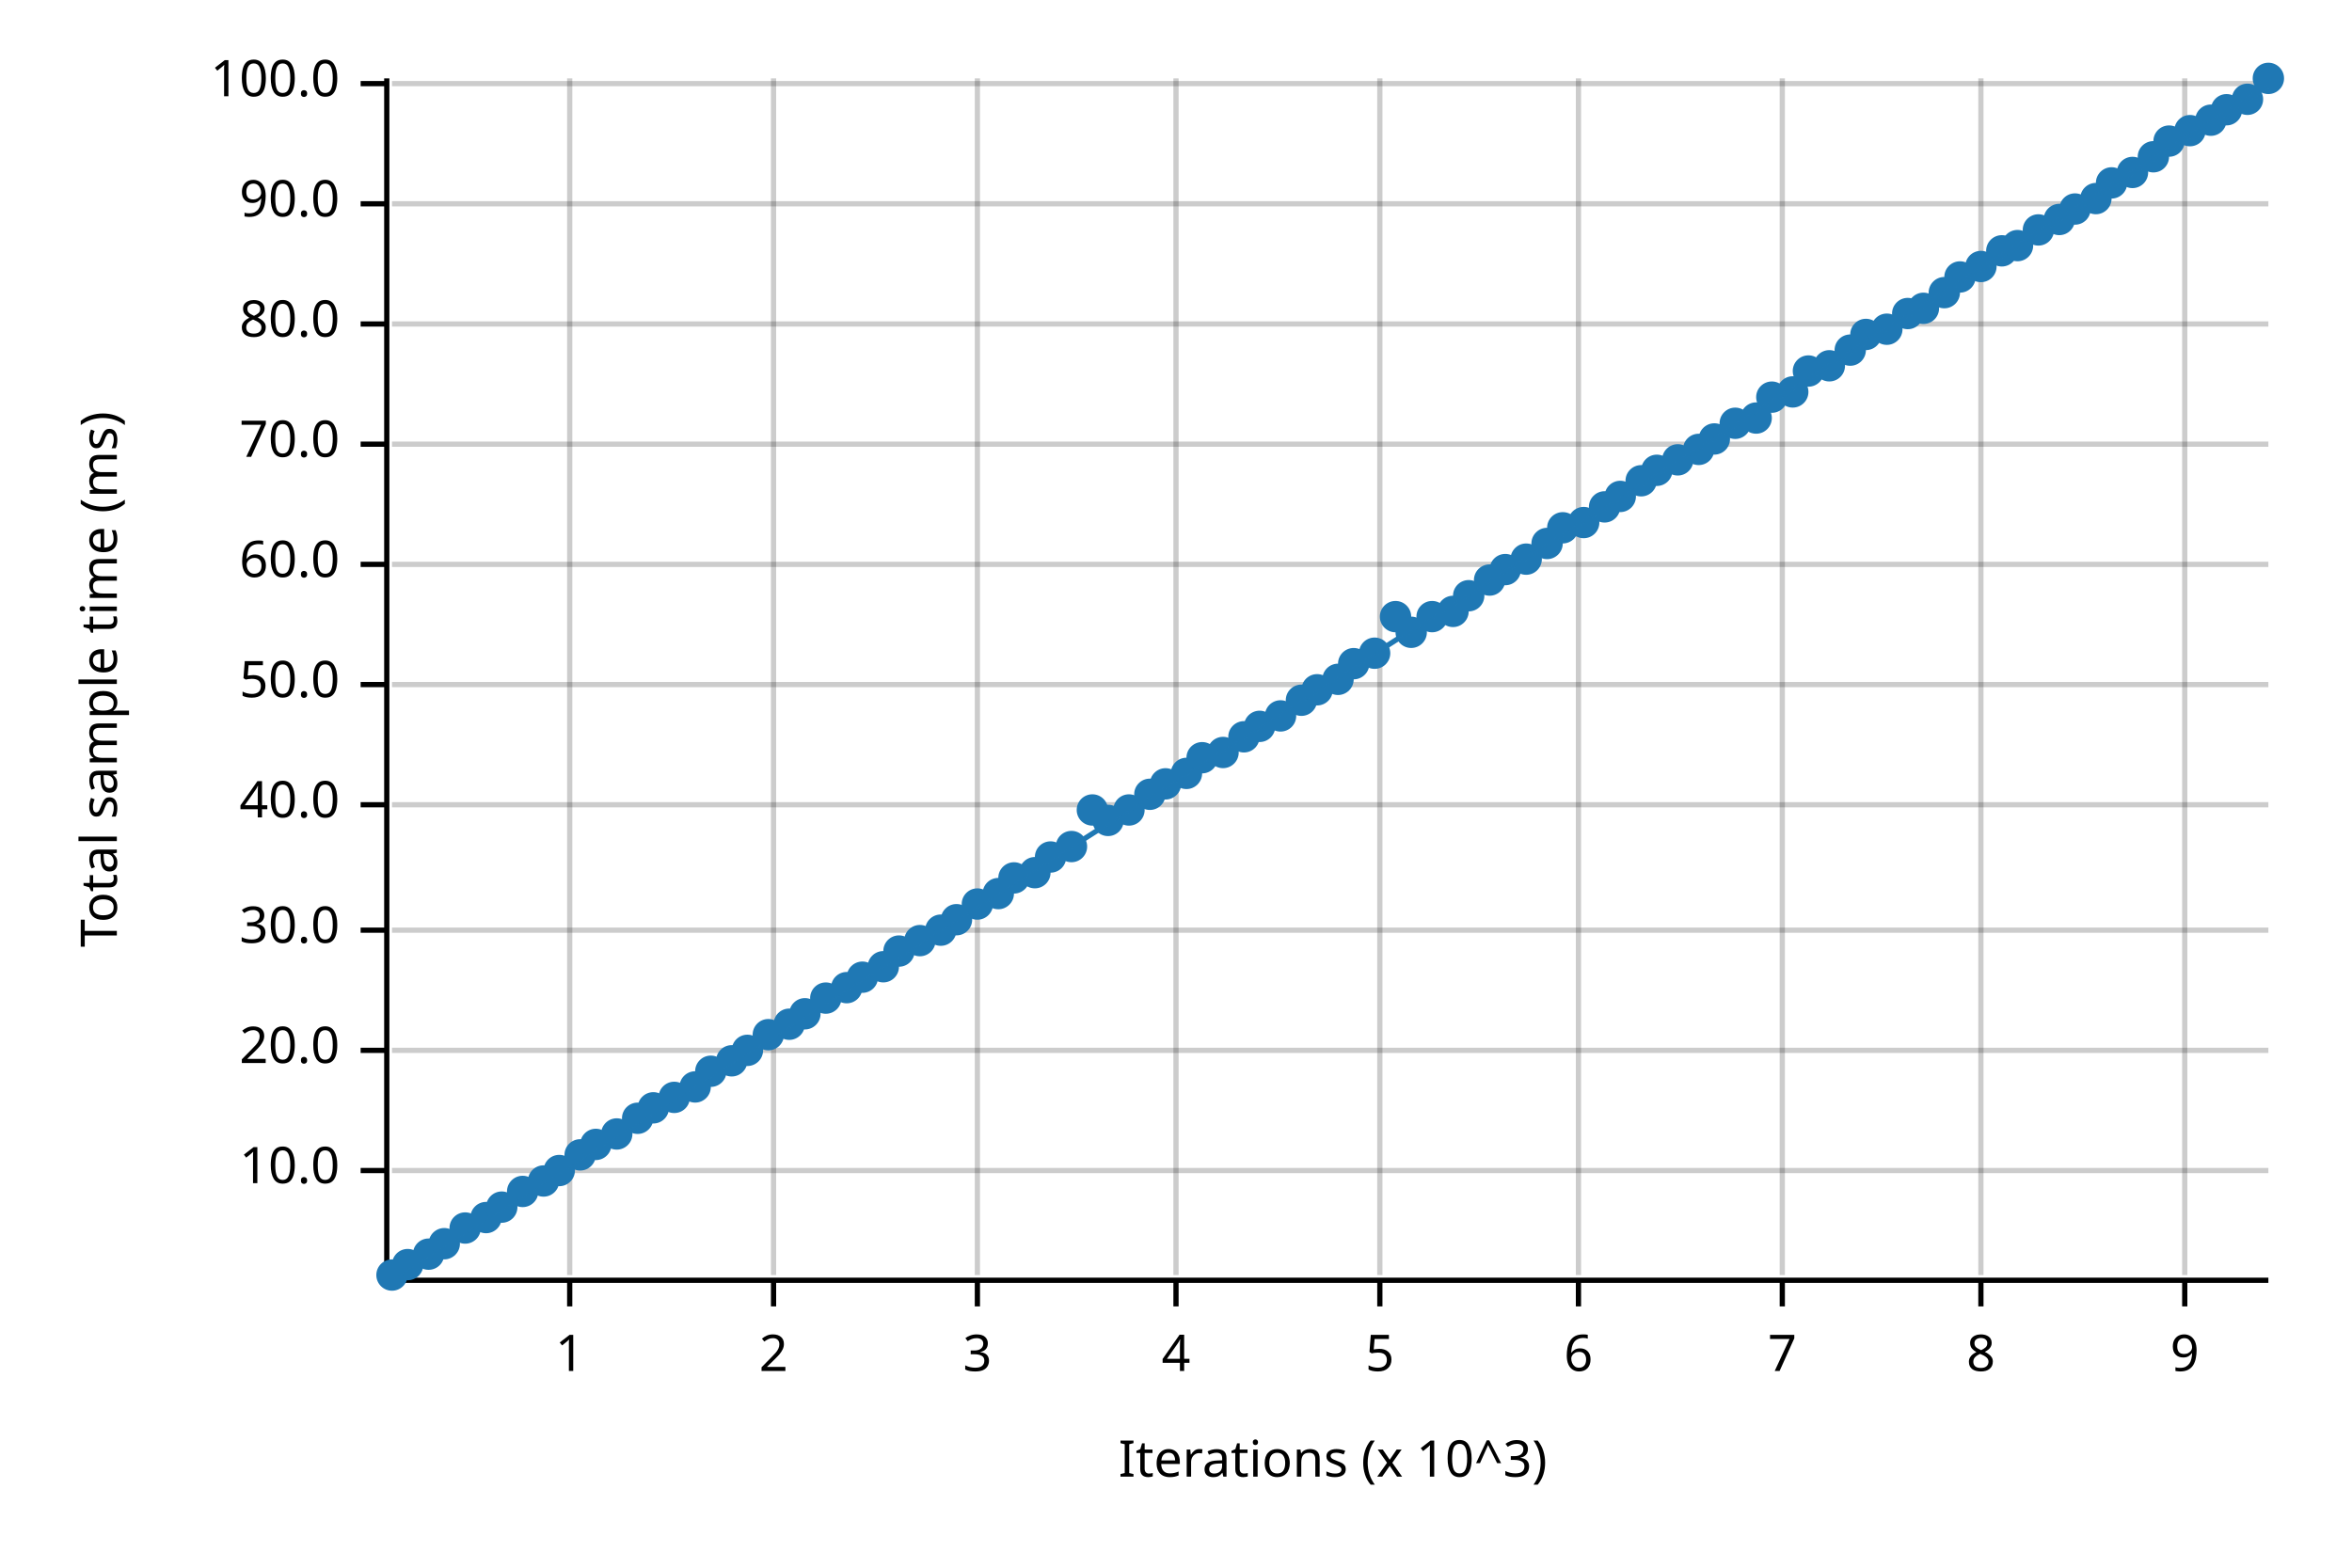
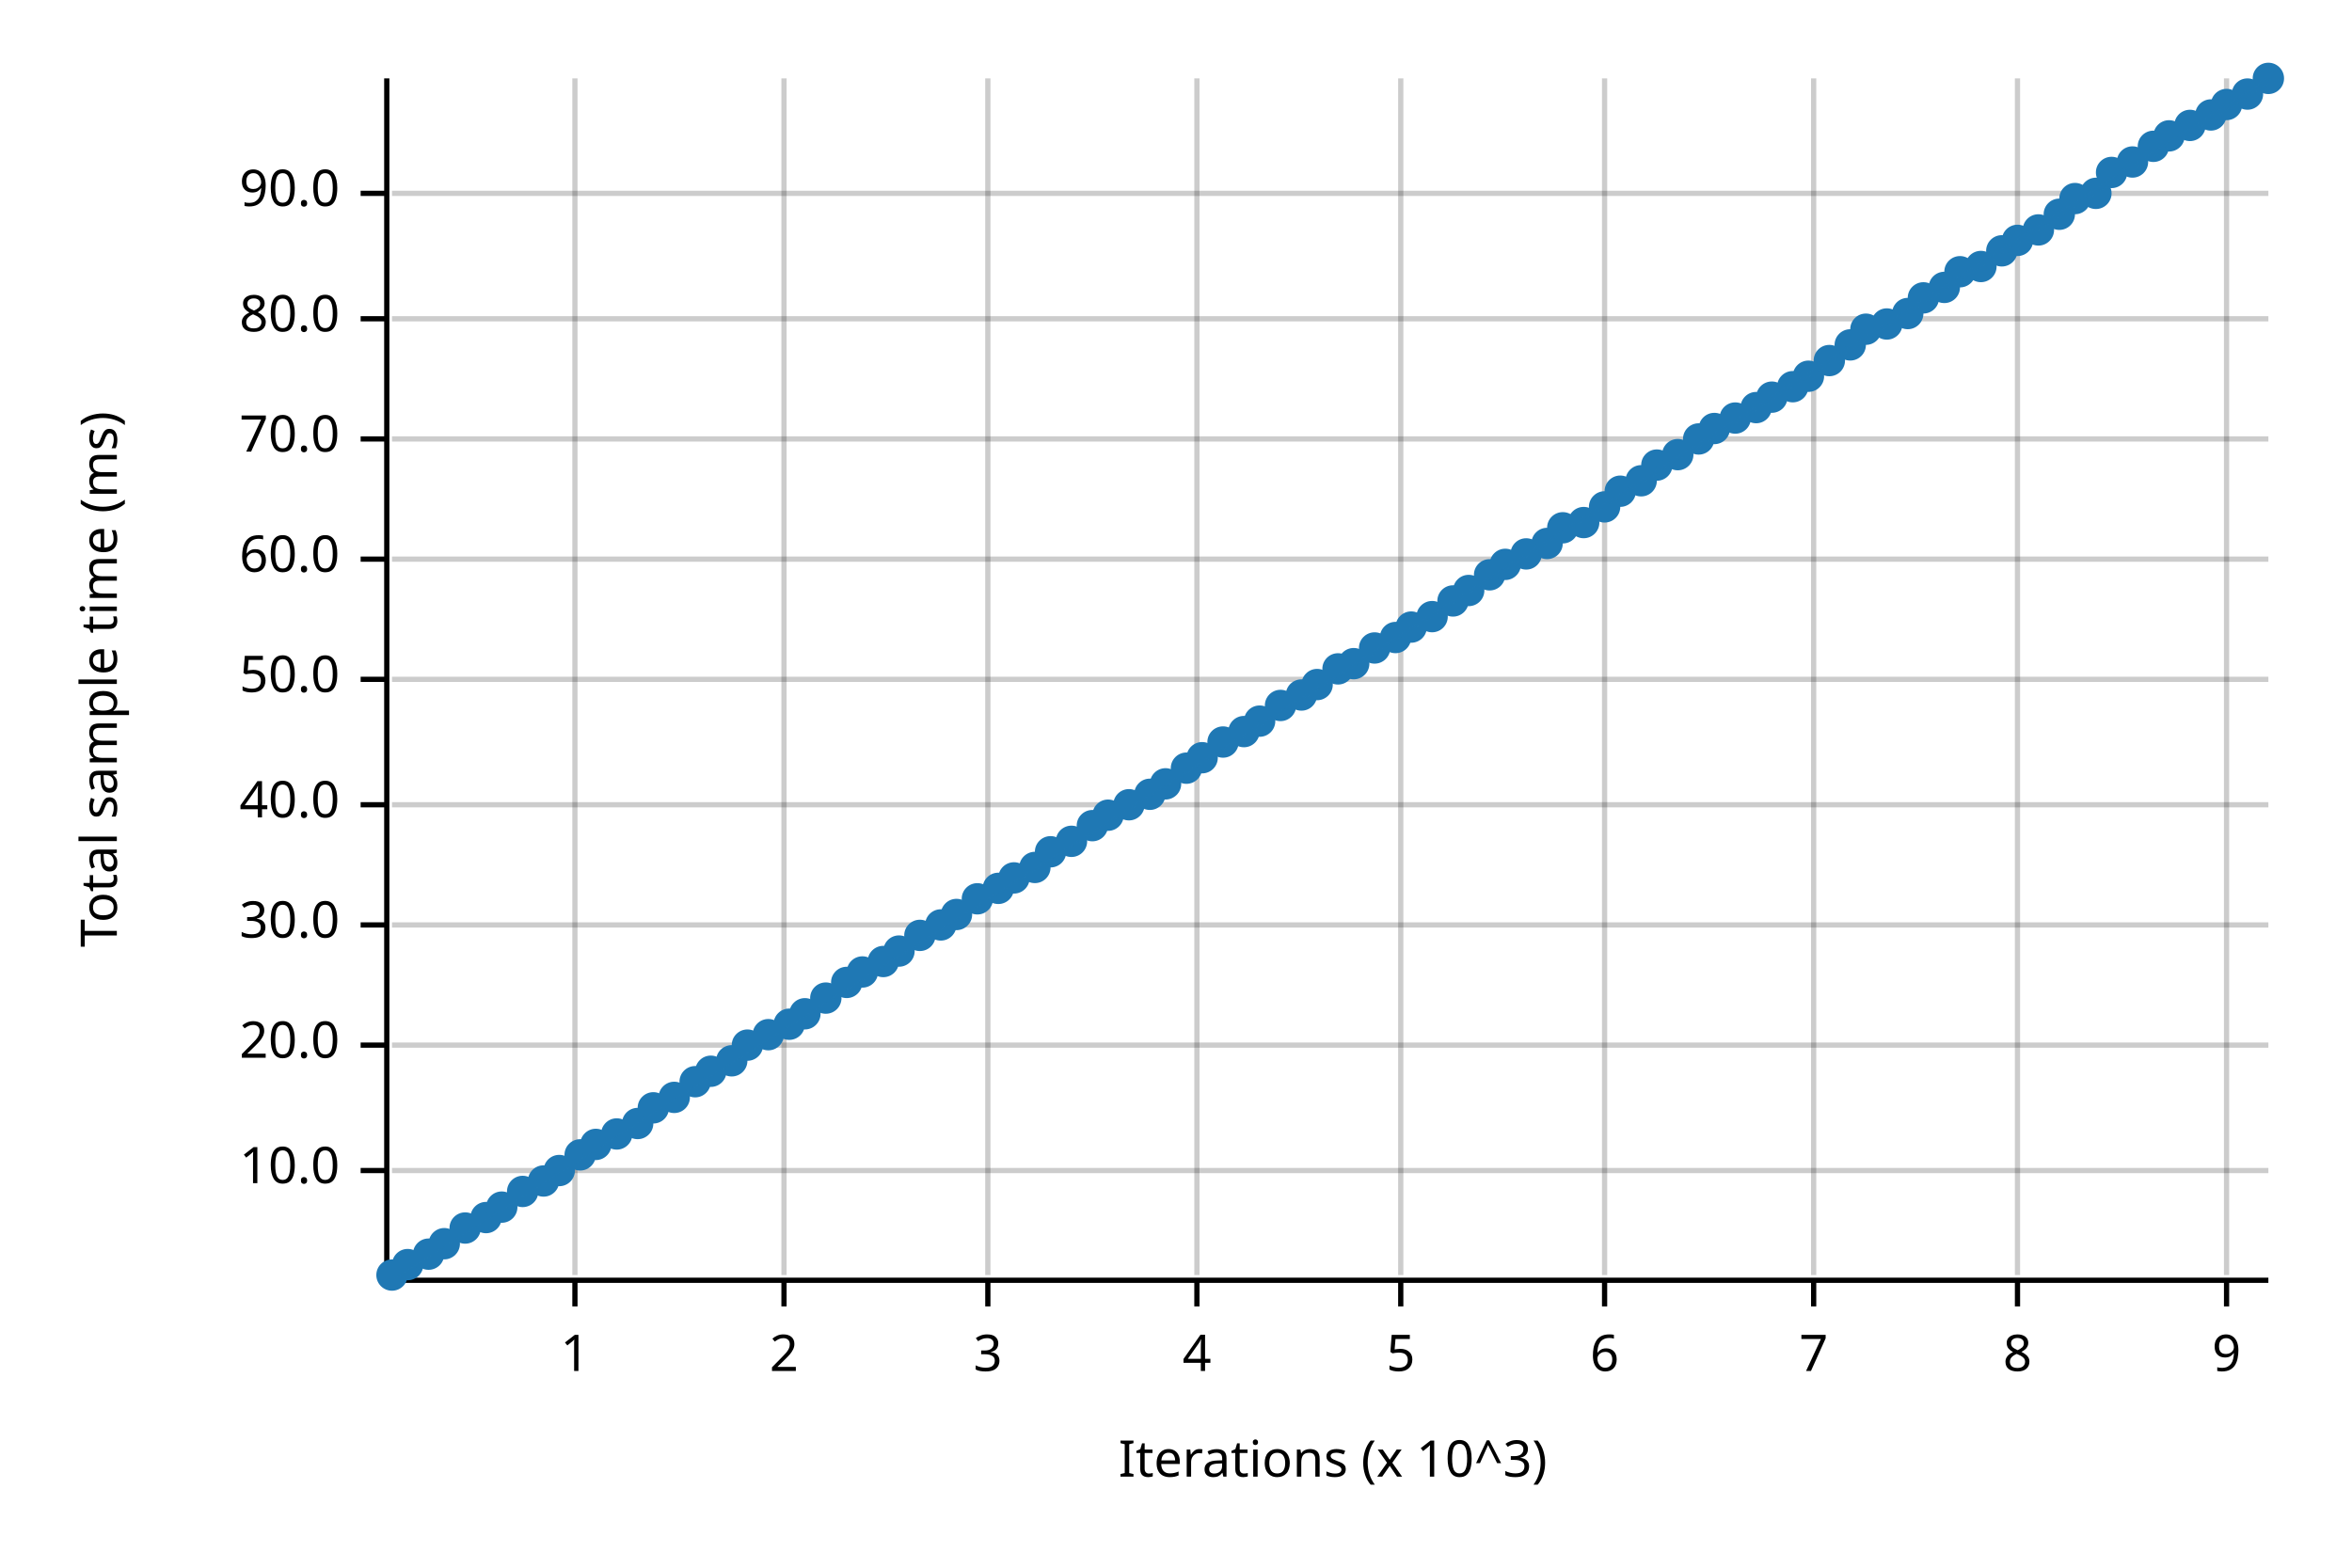
<svg xmlns="http://www.w3.org/2000/svg" width="450" height="300" viewBox="0 0 450 300">
  <text x="15" y="130" dy="0.76em" text-anchor="middle" font-family="sans-serif" font-size="9.677" opacity="1" fill="#000000" transform="rotate(270, 15, 130)">
Total sample time (ms)
</text>
  <text x="255" y="285" dy="-0.5ex" text-anchor="middle" font-family="sans-serif" font-size="9.677" opacity="1" fill="#000000">
Iterations (x 10^3)
</text>
-   <line opacity="0.2" stroke="#000000" stroke-width="1" x1="109" y1="244" x2="109" y2="15" />
-   <line opacity="0.2" stroke="#000000" stroke-width="1" x1="148" y1="244" x2="148" y2="15" />
-   <line opacity="0.2" stroke="#000000" stroke-width="1" x1="187" y1="244" x2="187" y2="15" />
-   <line opacity="0.2" stroke="#000000" stroke-width="1" x1="225" y1="244" x2="225" y2="15" />
-   <line opacity="0.2" stroke="#000000" stroke-width="1" x1="264" y1="244" x2="264" y2="15" />
-   <line opacity="0.2" stroke="#000000" stroke-width="1" x1="302" y1="244" x2="302" y2="15" />
-   <line opacity="0.2" stroke="#000000" stroke-width="1" x1="341" y1="244" x2="341" y2="15" />
-   <line opacity="0.2" stroke="#000000" stroke-width="1" x1="379" y1="244" x2="379" y2="15" />
-   <line opacity="0.2" stroke="#000000" stroke-width="1" x1="418" y1="244" x2="418" y2="15" />
+   <line opacity="0.2" stroke="#000000" stroke-width="1" x1="110" y1="244" x2="110" y2="15" />
+   <line opacity="0.2" stroke="#000000" stroke-width="1" x1="150" y1="244" x2="150" y2="15" />
+   <line opacity="0.2" stroke="#000000" stroke-width="1" x1="189" y1="244" x2="189" y2="15" />
+   <line opacity="0.2" stroke="#000000" stroke-width="1" x1="229" y1="244" x2="229" y2="15" />
+   <line opacity="0.2" stroke="#000000" stroke-width="1" x1="268" y1="244" x2="268" y2="15" />
+   <line opacity="0.2" stroke="#000000" stroke-width="1" x1="307" y1="244" x2="307" y2="15" />
+   <line opacity="0.2" stroke="#000000" stroke-width="1" x1="347" y1="244" x2="347" y2="15" />
+   <line opacity="0.2" stroke="#000000" stroke-width="1" x1="386" y1="244" x2="386" y2="15" />
+   <line opacity="0.2" stroke="#000000" stroke-width="1" x1="426" y1="244" x2="426" y2="15" />
  <line opacity="0.2" stroke="#000000" stroke-width="1" x1="75" y1="224" x2="434" y2="224" />
-   <line opacity="0.2" stroke="#000000" stroke-width="1" x1="75" y1="201" x2="434" y2="201" />
-   <line opacity="0.2" stroke="#000000" stroke-width="1" x1="75" y1="178" x2="434" y2="178" />
+   <line opacity="0.2" stroke="#000000" stroke-width="1" x1="75" y1="200" x2="434" y2="200" />
+   <line opacity="0.2" stroke="#000000" stroke-width="1" x1="75" y1="177" x2="434" y2="177" />
  <line opacity="0.2" stroke="#000000" stroke-width="1" x1="75" y1="154" x2="434" y2="154" />
-   <line opacity="0.2" stroke="#000000" stroke-width="1" x1="75" y1="131" x2="434" y2="131" />
-   <line opacity="0.2" stroke="#000000" stroke-width="1" x1="75" y1="108" x2="434" y2="108" />
-   <line opacity="0.2" stroke="#000000" stroke-width="1" x1="75" y1="85" x2="434" y2="85" />
-   <line opacity="0.2" stroke="#000000" stroke-width="1" x1="75" y1="62" x2="434" y2="62" />
-   <line opacity="0.2" stroke="#000000" stroke-width="1" x1="75" y1="39" x2="434" y2="39" />
-   <line opacity="0.2" stroke="#000000" stroke-width="1" x1="75" y1="16" x2="434" y2="16" />
+   <line opacity="0.2" stroke="#000000" stroke-width="1" x1="75" y1="130" x2="434" y2="130" />
+   <line opacity="0.2" stroke="#000000" stroke-width="1" x1="75" y1="107" x2="434" y2="107" />
+   <line opacity="0.2" stroke="#000000" stroke-width="1" x1="75" y1="84" x2="434" y2="84" />
+   <line opacity="0.2" stroke="#000000" stroke-width="1" x1="75" y1="61" x2="434" y2="61" />
+   <line opacity="0.2" stroke="#000000" stroke-width="1" x1="75" y1="37" x2="434" y2="37" />
  <polyline fill="none" opacity="1" stroke="#000000" stroke-width="1" points="74,15 74,244 " />
  <text x="65" y="224" dy="0.5ex" text-anchor="end" font-family="sans-serif" font-size="9.677" opacity="1" fill="#000000">
10.0
</text>
  <polyline fill="none" opacity="1" stroke="#000000" stroke-width="1" points="69,224 74,224 " />
-   <text x="65" y="201" dy="0.5ex" text-anchor="end" font-family="sans-serif" font-size="9.677" opacity="1" fill="#000000">
+   <text x="65" y="200" dy="0.5ex" text-anchor="end" font-family="sans-serif" font-size="9.677" opacity="1" fill="#000000">
20.0
</text>
-   <polyline fill="none" opacity="1" stroke="#000000" stroke-width="1" points="69,201 74,201 " />
-   <text x="65" y="178" dy="0.5ex" text-anchor="end" font-family="sans-serif" font-size="9.677" opacity="1" fill="#000000">
+   <polyline fill="none" opacity="1" stroke="#000000" stroke-width="1" points="69,200 74,200 " />
+   <text x="65" y="177" dy="0.5ex" text-anchor="end" font-family="sans-serif" font-size="9.677" opacity="1" fill="#000000">
30.0
</text>
-   <polyline fill="none" opacity="1" stroke="#000000" stroke-width="1" points="69,178 74,178 " />
+   <polyline fill="none" opacity="1" stroke="#000000" stroke-width="1" points="69,177 74,177 " />
  <text x="65" y="154" dy="0.5ex" text-anchor="end" font-family="sans-serif" font-size="9.677" opacity="1" fill="#000000">
40.0
</text>
  <polyline fill="none" opacity="1" stroke="#000000" stroke-width="1" points="69,154 74,154 " />
-   <text x="65" y="131" dy="0.5ex" text-anchor="end" font-family="sans-serif" font-size="9.677" opacity="1" fill="#000000">
+   <text x="65" y="130" dy="0.5ex" text-anchor="end" font-family="sans-serif" font-size="9.677" opacity="1" fill="#000000">
50.0
</text>
-   <polyline fill="none" opacity="1" stroke="#000000" stroke-width="1" points="69,131 74,131 " />
-   <text x="65" y="108" dy="0.5ex" text-anchor="end" font-family="sans-serif" font-size="9.677" opacity="1" fill="#000000">
+   <polyline fill="none" opacity="1" stroke="#000000" stroke-width="1" points="69,130 74,130 " />
+   <text x="65" y="107" dy="0.5ex" text-anchor="end" font-family="sans-serif" font-size="9.677" opacity="1" fill="#000000">
60.0
</text>
-   <polyline fill="none" opacity="1" stroke="#000000" stroke-width="1" points="69,108 74,108 " />
-   <text x="65" y="85" dy="0.5ex" text-anchor="end" font-family="sans-serif" font-size="9.677" opacity="1" fill="#000000">
+   <polyline fill="none" opacity="1" stroke="#000000" stroke-width="1" points="69,107 74,107 " />
+   <text x="65" y="84" dy="0.5ex" text-anchor="end" font-family="sans-serif" font-size="9.677" opacity="1" fill="#000000">
70.0
</text>
-   <polyline fill="none" opacity="1" stroke="#000000" stroke-width="1" points="69,85 74,85 " />
-   <text x="65" y="62" dy="0.5ex" text-anchor="end" font-family="sans-serif" font-size="9.677" opacity="1" fill="#000000">
+   <polyline fill="none" opacity="1" stroke="#000000" stroke-width="1" points="69,84 74,84 " />
+   <text x="65" y="61" dy="0.5ex" text-anchor="end" font-family="sans-serif" font-size="9.677" opacity="1" fill="#000000">
80.0
</text>
-   <polyline fill="none" opacity="1" stroke="#000000" stroke-width="1" points="69,62 74,62 " />
-   <text x="65" y="39" dy="0.5ex" text-anchor="end" font-family="sans-serif" font-size="9.677" opacity="1" fill="#000000">
+   <polyline fill="none" opacity="1" stroke="#000000" stroke-width="1" points="69,61 74,61 " />
+   <text x="65" y="37" dy="0.5ex" text-anchor="end" font-family="sans-serif" font-size="9.677" opacity="1" fill="#000000">
90.0
</text>
-   <polyline fill="none" opacity="1" stroke="#000000" stroke-width="1" points="69,39 74,39 " />
-   <text x="65" y="16" dy="0.5ex" text-anchor="end" font-family="sans-serif" font-size="9.677" opacity="1" fill="#000000">
- 100.0
- </text>
-   <polyline fill="none" opacity="1" stroke="#000000" stroke-width="1" points="69,16 74,16 " />
+   <polyline fill="none" opacity="1" stroke="#000000" stroke-width="1" points="69,37 74,37 " />
  <polyline fill="none" opacity="1" stroke="#000000" stroke-width="1" points="75,245 434,245 " />
-   <text x="109" y="255" dy="0.76em" text-anchor="middle" font-family="sans-serif" font-size="9.677" opacity="1" fill="#000000">
+   <text x="110" y="255" dy="0.76em" text-anchor="middle" font-family="sans-serif" font-size="9.677" opacity="1" fill="#000000">
1
</text>
-   <polyline fill="none" opacity="1" stroke="#000000" stroke-width="1" points="109,245 109,250 " />
-   <text x="148" y="255" dy="0.76em" text-anchor="middle" font-family="sans-serif" font-size="9.677" opacity="1" fill="#000000">
+   <polyline fill="none" opacity="1" stroke="#000000" stroke-width="1" points="110,245 110,250 " />
+   <text x="150" y="255" dy="0.76em" text-anchor="middle" font-family="sans-serif" font-size="9.677" opacity="1" fill="#000000">
2
</text>
-   <polyline fill="none" opacity="1" stroke="#000000" stroke-width="1" points="148,245 148,250 " />
-   <text x="187" y="255" dy="0.76em" text-anchor="middle" font-family="sans-serif" font-size="9.677" opacity="1" fill="#000000">
+   <polyline fill="none" opacity="1" stroke="#000000" stroke-width="1" points="150,245 150,250 " />
+   <text x="189" y="255" dy="0.76em" text-anchor="middle" font-family="sans-serif" font-size="9.677" opacity="1" fill="#000000">
3
</text>
-   <polyline fill="none" opacity="1" stroke="#000000" stroke-width="1" points="187,245 187,250 " />
-   <text x="225" y="255" dy="0.76em" text-anchor="middle" font-family="sans-serif" font-size="9.677" opacity="1" fill="#000000">
+   <polyline fill="none" opacity="1" stroke="#000000" stroke-width="1" points="189,245 189,250 " />
+   <text x="229" y="255" dy="0.76em" text-anchor="middle" font-family="sans-serif" font-size="9.677" opacity="1" fill="#000000">
4
</text>
-   <polyline fill="none" opacity="1" stroke="#000000" stroke-width="1" points="225,245 225,250 " />
-   <text x="264" y="255" dy="0.76em" text-anchor="middle" font-family="sans-serif" font-size="9.677" opacity="1" fill="#000000">
+   <polyline fill="none" opacity="1" stroke="#000000" stroke-width="1" points="229,245 229,250 " />
+   <text x="268" y="255" dy="0.76em" text-anchor="middle" font-family="sans-serif" font-size="9.677" opacity="1" fill="#000000">
5
</text>
-   <polyline fill="none" opacity="1" stroke="#000000" stroke-width="1" points="264,245 264,250 " />
-   <text x="302" y="255" dy="0.76em" text-anchor="middle" font-family="sans-serif" font-size="9.677" opacity="1" fill="#000000">
+   <polyline fill="none" opacity="1" stroke="#000000" stroke-width="1" points="268,245 268,250 " />
+   <text x="307" y="255" dy="0.76em" text-anchor="middle" font-family="sans-serif" font-size="9.677" opacity="1" fill="#000000">
6
</text>
-   <polyline fill="none" opacity="1" stroke="#000000" stroke-width="1" points="302,245 302,250 " />
-   <text x="341" y="255" dy="0.76em" text-anchor="middle" font-family="sans-serif" font-size="9.677" opacity="1" fill="#000000">
+   <polyline fill="none" opacity="1" stroke="#000000" stroke-width="1" points="307,245 307,250 " />
+   <text x="347" y="255" dy="0.76em" text-anchor="middle" font-family="sans-serif" font-size="9.677" opacity="1" fill="#000000">
7
</text>
-   <polyline fill="none" opacity="1" stroke="#000000" stroke-width="1" points="341,245 341,250 " />
-   <text x="379" y="255" dy="0.76em" text-anchor="middle" font-family="sans-serif" font-size="9.677" opacity="1" fill="#000000">
+   <polyline fill="none" opacity="1" stroke="#000000" stroke-width="1" points="347,245 347,250 " />
+   <text x="386" y="255" dy="0.76em" text-anchor="middle" font-family="sans-serif" font-size="9.677" opacity="1" fill="#000000">
8
</text>
-   <polyline fill="none" opacity="1" stroke="#000000" stroke-width="1" points="379,245 379,250 " />
-   <text x="418" y="255" dy="0.76em" text-anchor="middle" font-family="sans-serif" font-size="9.677" opacity="1" fill="#000000">
+   <polyline fill="none" opacity="1" stroke="#000000" stroke-width="1" points="386,245 386,250 " />
+   <text x="426" y="255" dy="0.76em" text-anchor="middle" font-family="sans-serif" font-size="9.677" opacity="1" fill="#000000">
9
</text>
-   <polyline fill="none" opacity="1" stroke="#000000" stroke-width="1" points="418,245 418,250 " />
+   <polyline fill="none" opacity="1" stroke="#000000" stroke-width="1" points="426,245 426,250 " />
  <circle cx="75" cy="244" r="3" opacity="1" fill="#1F78B4" stroke="none" stroke-width="1" />
  <circle cx="78" cy="242" r="3" opacity="1" fill="#1F78B4" stroke="none" stroke-width="1" />
  <circle cx="82" cy="240" r="3" opacity="1" fill="#1F78B4" stroke="none" stroke-width="1" />
  <circle cx="85" cy="238" r="3" opacity="1" fill="#1F78B4" stroke="none" stroke-width="1" />
  <circle cx="89" cy="235" r="3" opacity="1" fill="#1F78B4" stroke="none" stroke-width="1" />
  <circle cx="93" cy="233" r="3" opacity="1" fill="#1F78B4" stroke="none" stroke-width="1" />
  <circle cx="96" cy="231" r="3" opacity="1" fill="#1F78B4" stroke="none" stroke-width="1" />
  <circle cx="100" cy="228" r="3" opacity="1" fill="#1F78B4" stroke="none" stroke-width="1" />
  <circle cx="104" cy="226" r="3" opacity="1" fill="#1F78B4" stroke="none" stroke-width="1" />
  <circle cx="107" cy="224" r="3" opacity="1" fill="#1F78B4" stroke="none" stroke-width="1" />
  <circle cx="111" cy="221" r="3" opacity="1" fill="#1F78B4" stroke="none" stroke-width="1" />
  <circle cx="114" cy="219" r="3" opacity="1" fill="#1F78B4" stroke="none" stroke-width="1" />
  <circle cx="118" cy="217" r="3" opacity="1" fill="#1F78B4" stroke="none" stroke-width="1" />
-   <circle cx="122" cy="214" r="3" opacity="1" fill="#1F78B4" stroke="none" stroke-width="1" />
+   <circle cx="122" cy="215" r="3" opacity="1" fill="#1F78B4" stroke="none" stroke-width="1" />
  <circle cx="125" cy="212" r="3" opacity="1" fill="#1F78B4" stroke="none" stroke-width="1" />
  <circle cx="129" cy="210" r="3" opacity="1" fill="#1F78B4" stroke="none" stroke-width="1" />
-   <circle cx="133" cy="208" r="3" opacity="1" fill="#1F78B4" stroke="none" stroke-width="1" />
+   <circle cx="133" cy="207" r="3" opacity="1" fill="#1F78B4" stroke="none" stroke-width="1" />
  <circle cx="136" cy="205" r="3" opacity="1" fill="#1F78B4" stroke="none" stroke-width="1" />
  <circle cx="140" cy="203" r="3" opacity="1" fill="#1F78B4" stroke="none" stroke-width="1" />
-   <circle cx="143" cy="201" r="3" opacity="1" fill="#1F78B4" stroke="none" stroke-width="1" />
+   <circle cx="143" cy="200" r="3" opacity="1" fill="#1F78B4" stroke="none" stroke-width="1" />
  <circle cx="147" cy="198" r="3" opacity="1" fill="#1F78B4" stroke="none" stroke-width="1" />
  <circle cx="151" cy="196" r="3" opacity="1" fill="#1F78B4" stroke="none" stroke-width="1" />
  <circle cx="154" cy="194" r="3" opacity="1" fill="#1F78B4" stroke="none" stroke-width="1" />
  <circle cx="158" cy="191" r="3" opacity="1" fill="#1F78B4" stroke="none" stroke-width="1" />
-   <circle cx="162" cy="189" r="3" opacity="1" fill="#1F78B4" stroke="none" stroke-width="1" />
-   <circle cx="165" cy="187" r="3" opacity="1" fill="#1F78B4" stroke="none" stroke-width="1" />
-   <circle cx="169" cy="185" r="3" opacity="1" fill="#1F78B4" stroke="none" stroke-width="1" />
+   <circle cx="162" cy="188" r="3" opacity="1" fill="#1F78B4" stroke="none" stroke-width="1" />
+   <circle cx="165" cy="186" r="3" opacity="1" fill="#1F78B4" stroke="none" stroke-width="1" />
+   <circle cx="169" cy="184" r="3" opacity="1" fill="#1F78B4" stroke="none" stroke-width="1" />
  <circle cx="172" cy="182" r="3" opacity="1" fill="#1F78B4" stroke="none" stroke-width="1" />
-   <circle cx="176" cy="180" r="3" opacity="1" fill="#1F78B4" stroke="none" stroke-width="1" />
-   <circle cx="180" cy="178" r="3" opacity="1" fill="#1F78B4" stroke="none" stroke-width="1" />
-   <circle cx="183" cy="176" r="3" opacity="1" fill="#1F78B4" stroke="none" stroke-width="1" />
-   <circle cx="187" cy="173" r="3" opacity="1" fill="#1F78B4" stroke="none" stroke-width="1" />
-   <circle cx="191" cy="171" r="3" opacity="1" fill="#1F78B4" stroke="none" stroke-width="1" />
+   <circle cx="176" cy="179" r="3" opacity="1" fill="#1F78B4" stroke="none" stroke-width="1" />
+   <circle cx="180" cy="177" r="3" opacity="1" fill="#1F78B4" stroke="none" stroke-width="1" />
+   <circle cx="183" cy="175" r="3" opacity="1" fill="#1F78B4" stroke="none" stroke-width="1" />
+   <circle cx="187" cy="172" r="3" opacity="1" fill="#1F78B4" stroke="none" stroke-width="1" />
+   <circle cx="191" cy="170" r="3" opacity="1" fill="#1F78B4" stroke="none" stroke-width="1" />
  <circle cx="194" cy="168" r="3" opacity="1" fill="#1F78B4" stroke="none" stroke-width="1" />
-   <circle cx="198" cy="167" r="3" opacity="1" fill="#1F78B4" stroke="none" stroke-width="1" />
-   <circle cx="201" cy="164" r="3" opacity="1" fill="#1F78B4" stroke="none" stroke-width="1" />
-   <circle cx="205" cy="162" r="3" opacity="1" fill="#1F78B4" stroke="none" stroke-width="1" />
-   <circle cx="209" cy="155" r="3" opacity="1" fill="#1F78B4" stroke="none" stroke-width="1" />
-   <circle cx="212" cy="157" r="3" opacity="1" fill="#1F78B4" stroke="none" stroke-width="1" />
-   <circle cx="216" cy="155" r="3" opacity="1" fill="#1F78B4" stroke="none" stroke-width="1" />
+   <circle cx="198" cy="166" r="3" opacity="1" fill="#1F78B4" stroke="none" stroke-width="1" />
+   <circle cx="201" cy="163" r="3" opacity="1" fill="#1F78B4" stroke="none" stroke-width="1" />
+   <circle cx="205" cy="161" r="3" opacity="1" fill="#1F78B4" stroke="none" stroke-width="1" />
+   <circle cx="209" cy="158" r="3" opacity="1" fill="#1F78B4" stroke="none" stroke-width="1" />
+   <circle cx="212" cy="156" r="3" opacity="1" fill="#1F78B4" stroke="none" stroke-width="1" />
+   <circle cx="216" cy="154" r="3" opacity="1" fill="#1F78B4" stroke="none" stroke-width="1" />
  <circle cx="220" cy="152" r="3" opacity="1" fill="#1F78B4" stroke="none" stroke-width="1" />
  <circle cx="223" cy="150" r="3" opacity="1" fill="#1F78B4" stroke="none" stroke-width="1" />
-   <circle cx="227" cy="148" r="3" opacity="1" fill="#1F78B4" stroke="none" stroke-width="1" />
+   <circle cx="227" cy="147" r="3" opacity="1" fill="#1F78B4" stroke="none" stroke-width="1" />
  <circle cx="230" cy="145" r="3" opacity="1" fill="#1F78B4" stroke="none" stroke-width="1" />
-   <circle cx="234" cy="144" r="3" opacity="1" fill="#1F78B4" stroke="none" stroke-width="1" />
-   <circle cx="238" cy="141" r="3" opacity="1" fill="#1F78B4" stroke="none" stroke-width="1" />
-   <circle cx="241" cy="139" r="3" opacity="1" fill="#1F78B4" stroke="none" stroke-width="1" />
-   <circle cx="245" cy="137" r="3" opacity="1" fill="#1F78B4" stroke="none" stroke-width="1" />
-   <circle cx="249" cy="134" r="3" opacity="1" fill="#1F78B4" stroke="none" stroke-width="1" />
-   <circle cx="252" cy="132" r="3" opacity="1" fill="#1F78B4" stroke="none" stroke-width="1" />
-   <circle cx="256" cy="130" r="3" opacity="1" fill="#1F78B4" stroke="none" stroke-width="1" />
+   <circle cx="234" cy="142" r="3" opacity="1" fill="#1F78B4" stroke="none" stroke-width="1" />
+   <circle cx="238" cy="140" r="3" opacity="1" fill="#1F78B4" stroke="none" stroke-width="1" />
+   <circle cx="241" cy="138" r="3" opacity="1" fill="#1F78B4" stroke="none" stroke-width="1" />
+   <circle cx="245" cy="135" r="3" opacity="1" fill="#1F78B4" stroke="none" stroke-width="1" />
+   <circle cx="249" cy="133" r="3" opacity="1" fill="#1F78B4" stroke="none" stroke-width="1" />
+   <circle cx="252" cy="131" r="3" opacity="1" fill="#1F78B4" stroke="none" stroke-width="1" />
+   <circle cx="256" cy="128" r="3" opacity="1" fill="#1F78B4" stroke="none" stroke-width="1" />
  <circle cx="259" cy="127" r="3" opacity="1" fill="#1F78B4" stroke="none" stroke-width="1" />
-   <circle cx="263" cy="125" r="3" opacity="1" fill="#1F78B4" stroke="none" stroke-width="1" />
-   <circle cx="267" cy="118" r="3" opacity="1" fill="#1F78B4" stroke="none" stroke-width="1" />
-   <circle cx="270" cy="121" r="3" opacity="1" fill="#1F78B4" stroke="none" stroke-width="1" />
+   <circle cx="263" cy="124" r="3" opacity="1" fill="#1F78B4" stroke="none" stroke-width="1" />
+   <circle cx="267" cy="122" r="3" opacity="1" fill="#1F78B4" stroke="none" stroke-width="1" />
+   <circle cx="270" cy="120" r="3" opacity="1" fill="#1F78B4" stroke="none" stroke-width="1" />
  <circle cx="274" cy="118" r="3" opacity="1" fill="#1F78B4" stroke="none" stroke-width="1" />
-   <circle cx="278" cy="117" r="3" opacity="1" fill="#1F78B4" stroke="none" stroke-width="1" />
-   <circle cx="281" cy="114" r="3" opacity="1" fill="#1F78B4" stroke="none" stroke-width="1" />
-   <circle cx="285" cy="111" r="3" opacity="1" fill="#1F78B4" stroke="none" stroke-width="1" />
-   <circle cx="288" cy="109" r="3" opacity="1" fill="#1F78B4" stroke="none" stroke-width="1" />
-   <circle cx="292" cy="107" r="3" opacity="1" fill="#1F78B4" stroke="none" stroke-width="1" />
+   <circle cx="278" cy="115" r="3" opacity="1" fill="#1F78B4" stroke="none" stroke-width="1" />
+   <circle cx="281" cy="113" r="3" opacity="1" fill="#1F78B4" stroke="none" stroke-width="1" />
+   <circle cx="285" cy="110" r="3" opacity="1" fill="#1F78B4" stroke="none" stroke-width="1" />
+   <circle cx="288" cy="108" r="3" opacity="1" fill="#1F78B4" stroke="none" stroke-width="1" />
+   <circle cx="292" cy="106" r="3" opacity="1" fill="#1F78B4" stroke="none" stroke-width="1" />
  <circle cx="296" cy="104" r="3" opacity="1" fill="#1F78B4" stroke="none" stroke-width="1" />
  <circle cx="299" cy="101" r="3" opacity="1" fill="#1F78B4" stroke="none" stroke-width="1" />
  <circle cx="303" cy="100" r="3" opacity="1" fill="#1F78B4" stroke="none" stroke-width="1" />
  <circle cx="307" cy="97" r="3" opacity="1" fill="#1F78B4" stroke="none" stroke-width="1" />
-   <circle cx="310" cy="95" r="3" opacity="1" fill="#1F78B4" stroke="none" stroke-width="1" />
+   <circle cx="310" cy="94" r="3" opacity="1" fill="#1F78B4" stroke="none" stroke-width="1" />
  <circle cx="314" cy="92" r="3" opacity="1" fill="#1F78B4" stroke="none" stroke-width="1" />
-   <circle cx="317" cy="90" r="3" opacity="1" fill="#1F78B4" stroke="none" stroke-width="1" />
-   <circle cx="321" cy="88" r="3" opacity="1" fill="#1F78B4" stroke="none" stroke-width="1" />
-   <circle cx="325" cy="86" r="3" opacity="1" fill="#1F78B4" stroke="none" stroke-width="1" />
-   <circle cx="328" cy="84" r="3" opacity="1" fill="#1F78B4" stroke="none" stroke-width="1" />
-   <circle cx="332" cy="81" r="3" opacity="1" fill="#1F78B4" stroke="none" stroke-width="1" />
-   <circle cx="336" cy="80" r="3" opacity="1" fill="#1F78B4" stroke="none" stroke-width="1" />
+   <circle cx="317" cy="89" r="3" opacity="1" fill="#1F78B4" stroke="none" stroke-width="1" />
+   <circle cx="321" cy="87" r="3" opacity="1" fill="#1F78B4" stroke="none" stroke-width="1" />
+   <circle cx="325" cy="84" r="3" opacity="1" fill="#1F78B4" stroke="none" stroke-width="1" />
+   <circle cx="328" cy="82" r="3" opacity="1" fill="#1F78B4" stroke="none" stroke-width="1" />
+   <circle cx="332" cy="80" r="3" opacity="1" fill="#1F78B4" stroke="none" stroke-width="1" />
+   <circle cx="336" cy="78" r="3" opacity="1" fill="#1F78B4" stroke="none" stroke-width="1" />
  <circle cx="339" cy="76" r="3" opacity="1" fill="#1F78B4" stroke="none" stroke-width="1" />
-   <circle cx="343" cy="75" r="3" opacity="1" fill="#1F78B4" stroke="none" stroke-width="1" />
-   <circle cx="346" cy="71" r="3" opacity="1" fill="#1F78B4" stroke="none" stroke-width="1" />
-   <circle cx="350" cy="70" r="3" opacity="1" fill="#1F78B4" stroke="none" stroke-width="1" />
-   <circle cx="354" cy="67" r="3" opacity="1" fill="#1F78B4" stroke="none" stroke-width="1" />
-   <circle cx="357" cy="64" r="3" opacity="1" fill="#1F78B4" stroke="none" stroke-width="1" />
-   <circle cx="361" cy="63" r="3" opacity="1" fill="#1F78B4" stroke="none" stroke-width="1" />
+   <circle cx="343" cy="74" r="3" opacity="1" fill="#1F78B4" stroke="none" stroke-width="1" />
+   <circle cx="346" cy="72" r="3" opacity="1" fill="#1F78B4" stroke="none" stroke-width="1" />
+   <circle cx="350" cy="69" r="3" opacity="1" fill="#1F78B4" stroke="none" stroke-width="1" />
+   <circle cx="354" cy="66" r="3" opacity="1" fill="#1F78B4" stroke="none" stroke-width="1" />
+   <circle cx="357" cy="63" r="3" opacity="1" fill="#1F78B4" stroke="none" stroke-width="1" />
+   <circle cx="361" cy="62" r="3" opacity="1" fill="#1F78B4" stroke="none" stroke-width="1" />
  <circle cx="365" cy="60" r="3" opacity="1" fill="#1F78B4" stroke="none" stroke-width="1" />
-   <circle cx="368" cy="59" r="3" opacity="1" fill="#1F78B4" stroke="none" stroke-width="1" />
-   <circle cx="372" cy="56" r="3" opacity="1" fill="#1F78B4" stroke="none" stroke-width="1" />
-   <circle cx="375" cy="53" r="3" opacity="1" fill="#1F78B4" stroke="none" stroke-width="1" />
+   <circle cx="368" cy="57" r="3" opacity="1" fill="#1F78B4" stroke="none" stroke-width="1" />
+   <circle cx="372" cy="55" r="3" opacity="1" fill="#1F78B4" stroke="none" stroke-width="1" />
+   <circle cx="375" cy="52" r="3" opacity="1" fill="#1F78B4" stroke="none" stroke-width="1" />
  <circle cx="379" cy="51" r="3" opacity="1" fill="#1F78B4" stroke="none" stroke-width="1" />
  <circle cx="383" cy="48" r="3" opacity="1" fill="#1F78B4" stroke="none" stroke-width="1" />
-   <circle cx="386" cy="47" r="3" opacity="1" fill="#1F78B4" stroke="none" stroke-width="1" />
+   <circle cx="386" cy="46" r="3" opacity="1" fill="#1F78B4" stroke="none" stroke-width="1" />
  <circle cx="390" cy="44" r="3" opacity="1" fill="#1F78B4" stroke="none" stroke-width="1" />
-   <circle cx="394" cy="42" r="3" opacity="1" fill="#1F78B4" stroke="none" stroke-width="1" />
-   <circle cx="397" cy="40" r="3" opacity="1" fill="#1F78B4" stroke="none" stroke-width="1" />
-   <circle cx="401" cy="38" r="3" opacity="1" fill="#1F78B4" stroke="none" stroke-width="1" />
-   <circle cx="404" cy="35" r="3" opacity="1" fill="#1F78B4" stroke="none" stroke-width="1" />
-   <circle cx="408" cy="33" r="3" opacity="1" fill="#1F78B4" stroke="none" stroke-width="1" />
-   <circle cx="412" cy="30" r="3" opacity="1" fill="#1F78B4" stroke="none" stroke-width="1" />
-   <circle cx="415" cy="27" r="3" opacity="1" fill="#1F78B4" stroke="none" stroke-width="1" />
-   <circle cx="419" cy="25" r="3" opacity="1" fill="#1F78B4" stroke="none" stroke-width="1" />
-   <circle cx="423" cy="23" r="3" opacity="1" fill="#1F78B4" stroke="none" stroke-width="1" />
-   <circle cx="426" cy="21" r="3" opacity="1" fill="#1F78B4" stroke="none" stroke-width="1" />
-   <circle cx="430" cy="19" r="3" opacity="1" fill="#1F78B4" stroke="none" stroke-width="1" />
+   <circle cx="394" cy="41" r="3" opacity="1" fill="#1F78B4" stroke="none" stroke-width="1" />
+   <circle cx="397" cy="38" r="3" opacity="1" fill="#1F78B4" stroke="none" stroke-width="1" />
+   <circle cx="401" cy="37" r="3" opacity="1" fill="#1F78B4" stroke="none" stroke-width="1" />
+   <circle cx="404" cy="33" r="3" opacity="1" fill="#1F78B4" stroke="none" stroke-width="1" />
+   <circle cx="408" cy="31" r="3" opacity="1" fill="#1F78B4" stroke="none" stroke-width="1" />
+   <circle cx="412" cy="28" r="3" opacity="1" fill="#1F78B4" stroke="none" stroke-width="1" />
+   <circle cx="415" cy="26" r="3" opacity="1" fill="#1F78B4" stroke="none" stroke-width="1" />
+   <circle cx="419" cy="24" r="3" opacity="1" fill="#1F78B4" stroke="none" stroke-width="1" />
+   <circle cx="423" cy="22" r="3" opacity="1" fill="#1F78B4" stroke="none" stroke-width="1" />
+   <circle cx="426" cy="20" r="3" opacity="1" fill="#1F78B4" stroke="none" stroke-width="1" />
+   <circle cx="430" cy="18" r="3" opacity="1" fill="#1F78B4" stroke="none" stroke-width="1" />
  <circle cx="434" cy="15" r="3" opacity="1" fill="#1F78B4" stroke="none" stroke-width="1" />
-   <polyline fill="none" opacity="1" stroke="#1F78B4" stroke-width="1" points="75,245 434,16 " />
-   <polygon opacity="0.25" fill="#1F78B4" points="75,245 434,17 434,16 " />
+   <polyline fill="none" opacity="1" stroke="#1F78B4" stroke-width="1" points="75,245 434,15 " />
+   <polygon opacity="0.25" fill="#1F78B4" points="75,245 434,16 434,15 " />
</svg>
